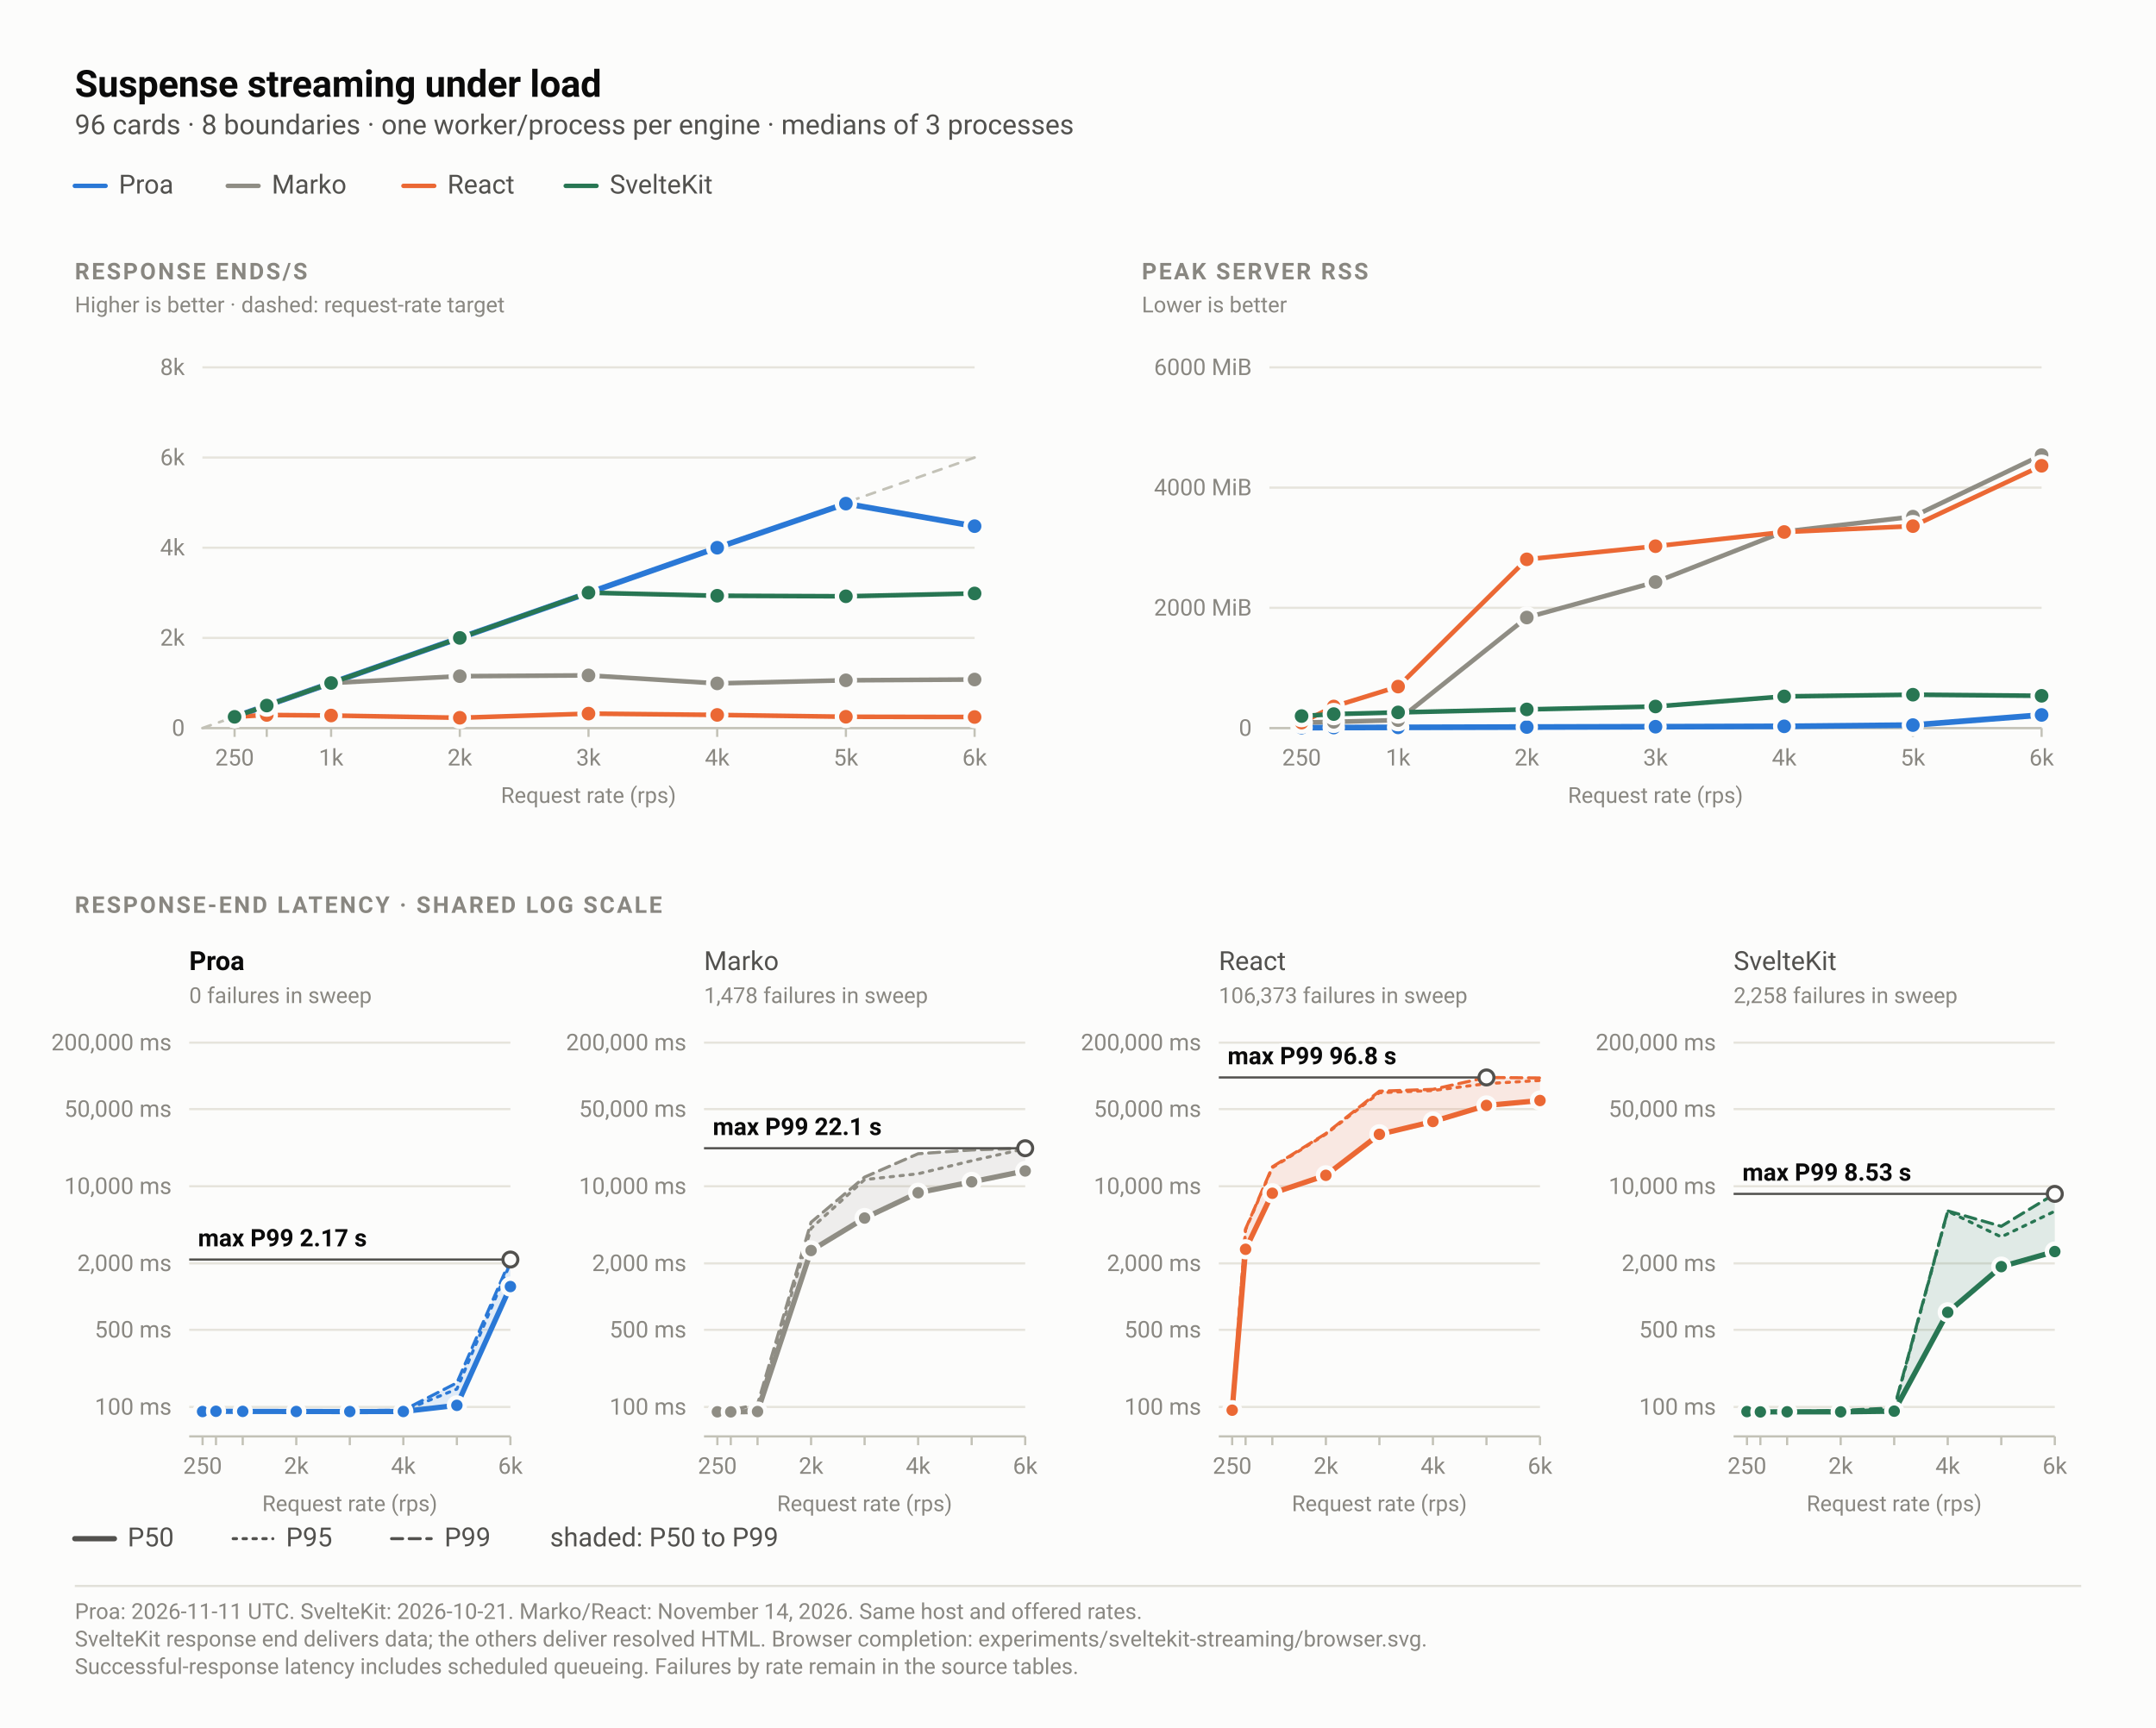
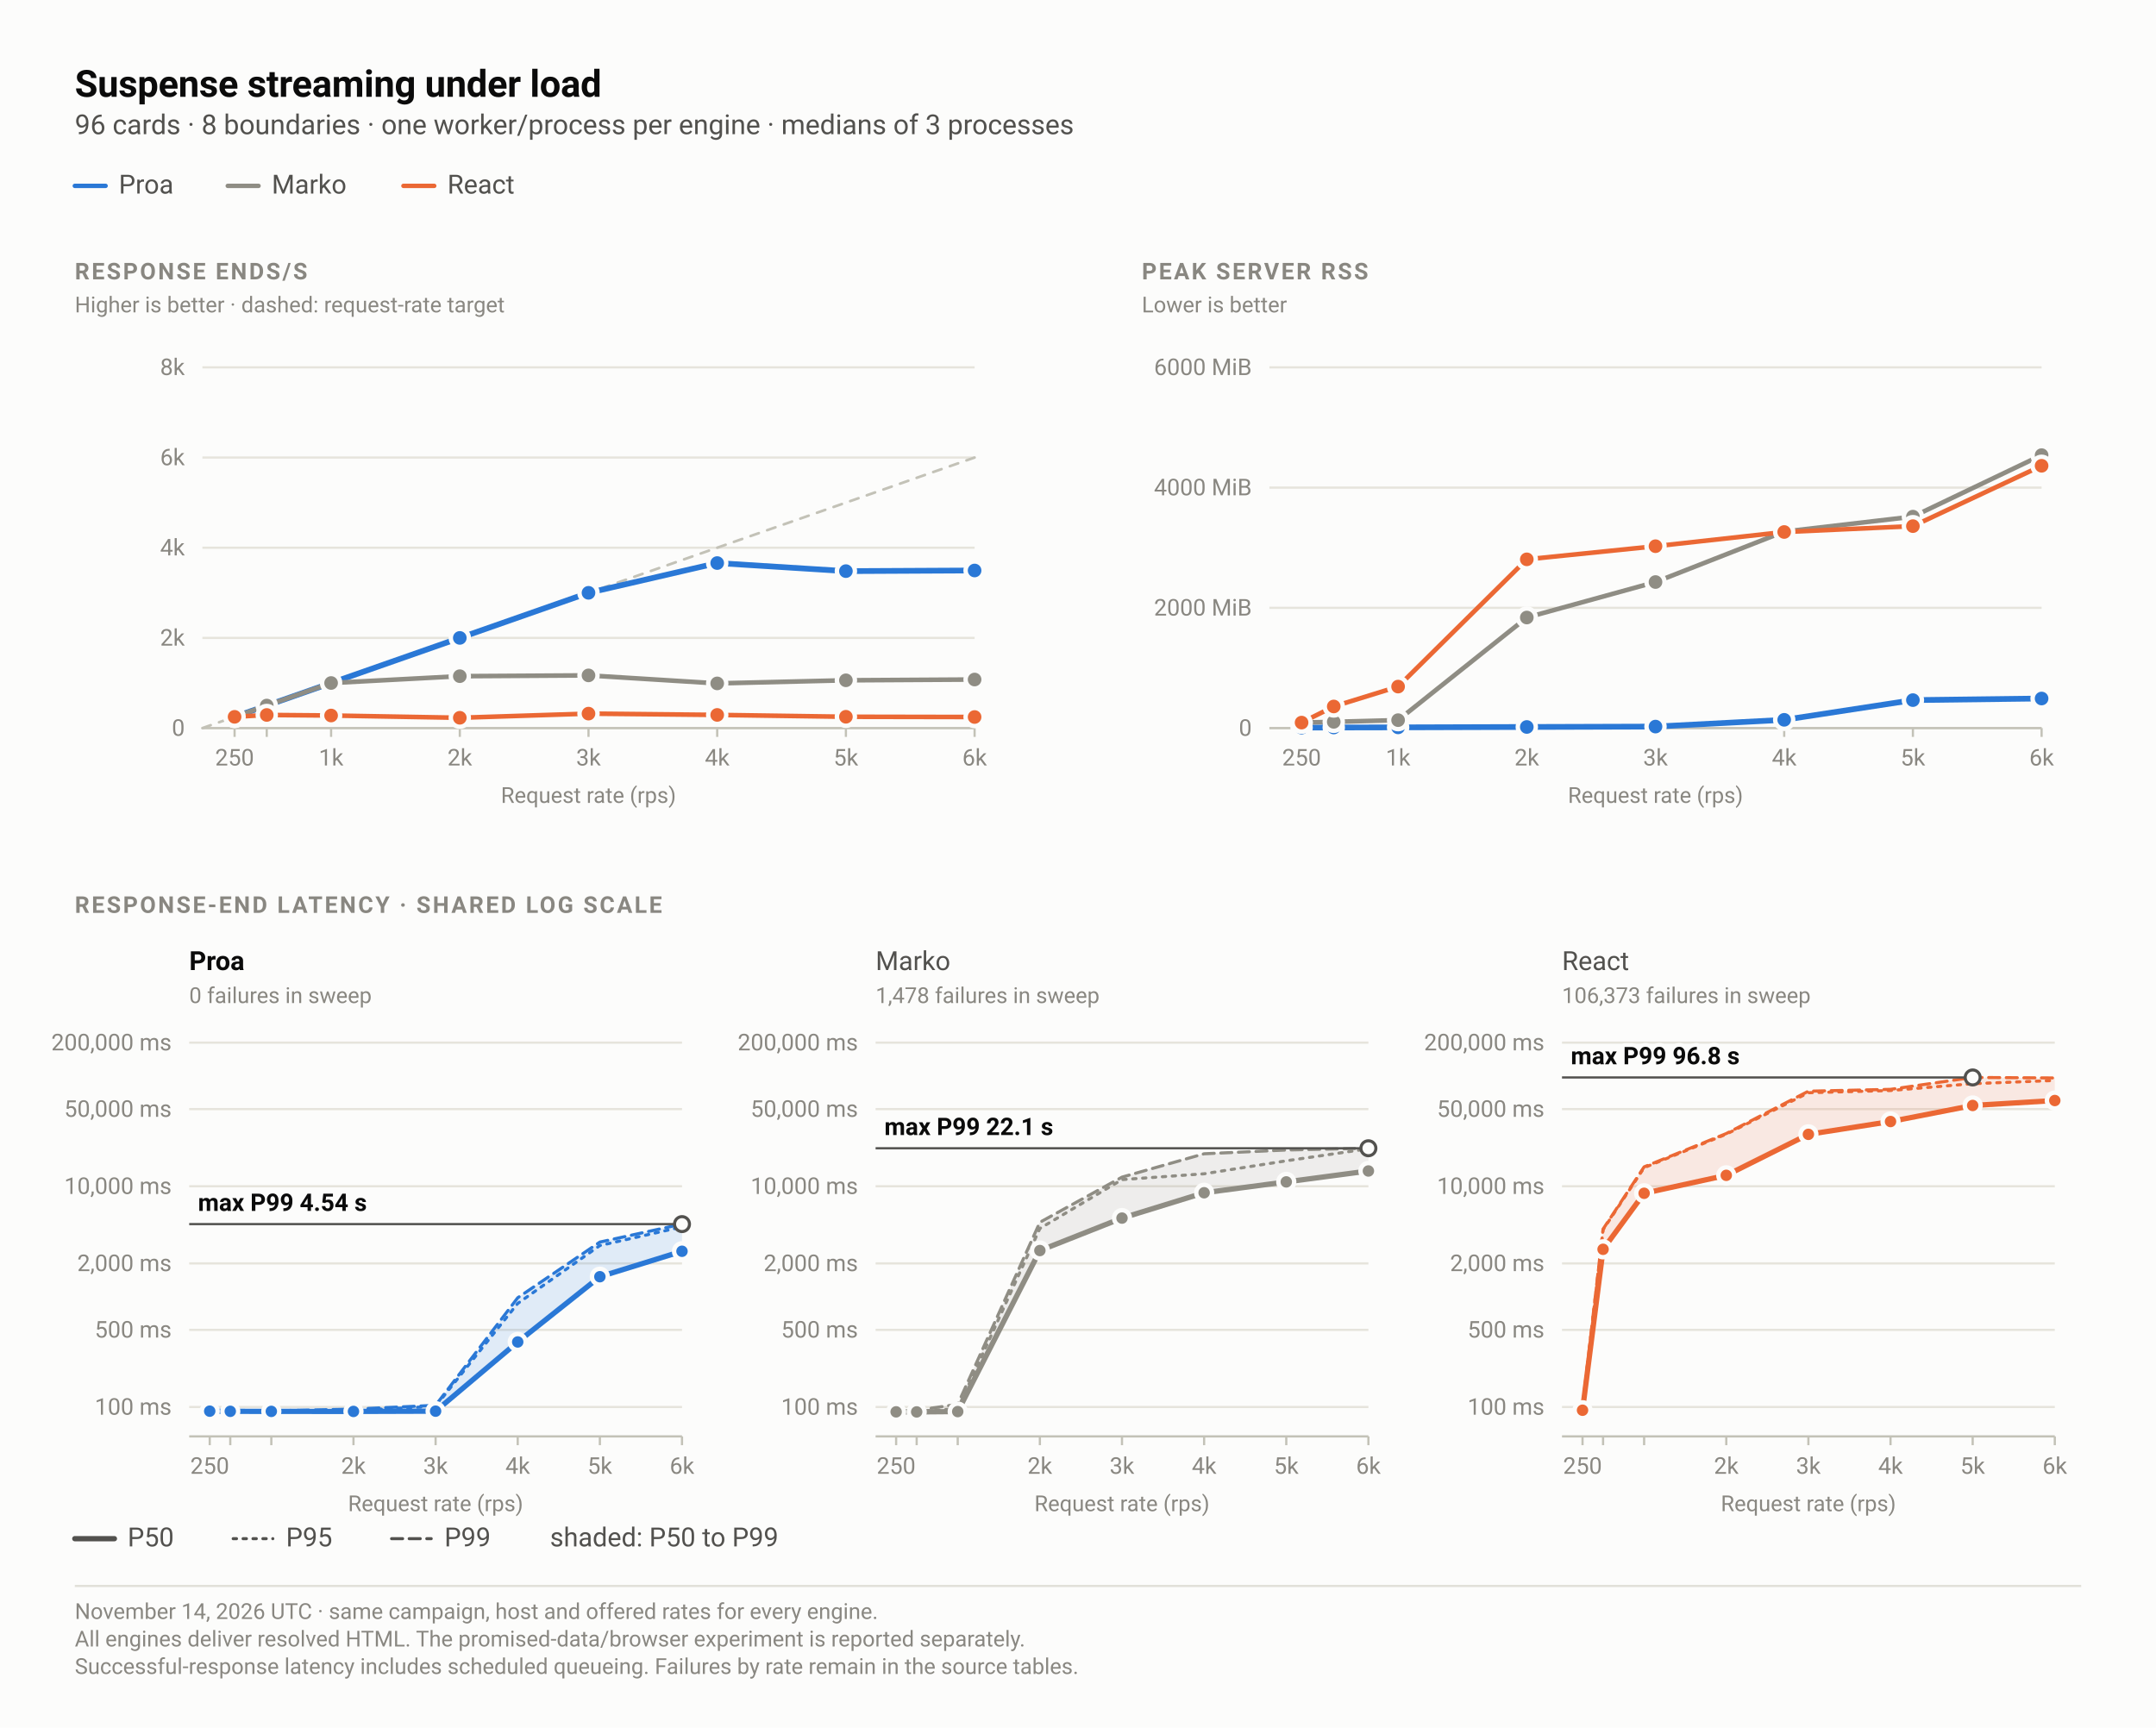
<svg xmlns="http://www.w3.org/2000/svg" width="980" height="785.5" viewBox="0 0 980 785.5" role="img" aria-labelledby="ttl dsc">
  <style>
  text { font-family: system-ui, -apple-system, "Segoe UI", Roboto, "Helvetica Neue", Arial, sans-serif; }
  .t   { font-size: 17px; font-weight: 600; fill: #0b0b0b; letter-spacing: -.005em; }
  .d   { font-size: 12.5px; font-weight: 400; fill: #52514e; }
  .eb  { font-size: 10.5px; font-weight: 600; fill: #898781; letter-spacing: .09em; }
  .cat { font-size: 12px; font-weight: 400; fill: #52514e; }
  .catb{ font-size: 12px; font-weight: 600; fill: #0b0b0b; }
  .lg  { font-size: 12px; font-weight: 400; fill: #52514e; }
  .tick{ font-size: 10.5px; font-weight: 400; fill: #898781; font-variant-numeric: tabular-nums; }
  .val { font-size: 11px; font-weight: 500; fill: #52514e; font-variant-numeric: tabular-nums;
         paint-order: stroke; stroke: #fcfcfb; stroke-width: 3.5px; stroke-linejoin: round; }
  .valb{ font-size: 11px; font-weight: 600; fill: #0b0b0b; font-variant-numeric: tabular-nums;
         paint-order: stroke; stroke: #fcfcfb; stroke-width: 3.5px; stroke-linejoin: round; }
  .valw{ font-size: 11px; font-weight: 600; fill: #fcfcfb; font-variant-numeric: tabular-nums; }
  .note{ font-size: 10px; font-weight: 400; fill: #898781; }
  .mono{ font-family: ui-monospace, SFMono-Regular, "SF Mono", Menlo, Consolas, monospace; }
  .end { text-anchor: end; }
  .mid { text-anchor: middle; }
</style>
  <rect width="980" height="785.5" fill="#fcfcfb" />
  <text x="34" y="44" class="t">Suspense streaming under load</text>
  <text x="34" y="61" class="d">96 cards · 8 boundaries · one worker/process per engine · medians of 3 processes</text>
  <path d="M34 84.5h14" stroke="#2a78d6" stroke-width="2" stroke-linecap="round" />
  <text x="54" y="88" class="lg">Proa</text>
  <path d="M103.52 84.5h14" stroke="#8f8d84" stroke-width="2" stroke-linecap="round" />
  <text x="123.52" y="88" class="lg">Marko</text>
  <path d="M183.38 84.5h14" stroke="#eb6834" stroke-width="2" stroke-linecap="round" />
  <text x="203.38" y="88" class="lg">React</text>
-   <path d="M257.14 84.5h14" stroke="#287653" stroke-width="2" stroke-linecap="round" />
-   <text x="277.14" y="88" class="lg">SvelteKit</text>
  <text x="34" y="127" class="eb">RESPONSE ENDS/S</text>
  <text x="34" y="142" class="note">Higher is better · dashed: request-rate target</text>
  <path d="M92 331L443 331" stroke="#e6e4dc" stroke-width="1" />
  <text x="84" y="334.5" class="tick end">0</text>
  <path d="M92 290L443 290" stroke="#e6e4dc" stroke-width="1" />
  <text x="84" y="293.5" class="tick end">2k</text>
  <path d="M92 249L443 249" stroke="#e6e4dc" stroke-width="1" />
  <text x="84" y="252.5" class="tick end">4k</text>
  <path d="M92 208L443 208" stroke="#e6e4dc" stroke-width="1" />
  <text x="84" y="211.5" class="tick end">6k</text>
  <path d="M92 167L443 167" stroke="#e6e4dc" stroke-width="1" />
  <text x="84" y="170.5" class="tick end">8k</text>
  <path d="M106.63 331L106.63 335" stroke="#c3c2b7" stroke-width="1" />
  <text x="106.63" y="348" class="tick mid">250</text>
  <path d="M121.25 331L121.25 335" stroke="#c3c2b7" stroke-width="1" />
  <path d="M150.5 331L150.5 335" stroke="#c3c2b7" stroke-width="1" />
  <text x="150.5" y="348" class="tick mid">1k</text>
  <path d="M209 331L209 335" stroke="#c3c2b7" stroke-width="1" />
  <text x="209" y="348" class="tick mid">2k</text>
  <path d="M267.5 331L267.5 335" stroke="#c3c2b7" stroke-width="1" />
  <text x="267.5" y="348" class="tick mid">3k</text>
  <path d="M326 331L326 335" stroke="#c3c2b7" stroke-width="1" />
  <text x="326" y="348" class="tick mid">4k</text>
  <path d="M384.5 331L384.5 335" stroke="#c3c2b7" stroke-width="1" />
  <text x="384.5" y="348" class="tick mid">5k</text>
  <path d="M443 331L443 335" stroke="#c3c2b7" stroke-width="1" />
  <text x="443" y="348" class="tick mid">6k</text>
  <path d="M92 331L443 331" stroke="#c3c2b7" stroke-width="1" />
  <text x="267.5" y="365" class="note mid">Request rate (rps)</text>
  <path d="M92 331L443 208" fill="none" stroke="#c3c2b7" stroke-width="1.2" stroke-linejoin="round" stroke-linecap="round" stroke-dasharray="4 4" />
-   <path d="M106.63 325.88L121.25 320.75L150.5 310.5L209 290L267.5 269.5L326 249L384.5 228.95L443 239.2" fill="none" stroke="#2a78d6" stroke-width="2.6" stroke-linejoin="round" stroke-linecap="round" />
+   <path d="M106.63 325.88L121.25 320.75L150.5 310.5L209 290L267.5 269.5L326 255.97L384.5 259.64L443 259.35" fill="none" stroke="#2a78d6" stroke-width="2.6" stroke-linejoin="round" stroke-linecap="round" />
  <circle cx="106.63" cy="325.88" r="4.1" fill="#2a78d6" stroke="#fcfcfb" stroke-width="2" />
  <circle cx="121.25" cy="320.75" r="4.1" fill="#2a78d6" stroke="#fcfcfb" stroke-width="2" />
  <circle cx="150.5" cy="310.5" r="4.1" fill="#2a78d6" stroke="#fcfcfb" stroke-width="2" />
  <circle cx="209" cy="290" r="4.1" fill="#2a78d6" stroke="#fcfcfb" stroke-width="2" />
  <circle cx="267.5" cy="269.5" r="4.1" fill="#2a78d6" stroke="#fcfcfb" stroke-width="2" />
-   <circle cx="326" cy="249" r="4.1" fill="#2a78d6" stroke="#fcfcfb" stroke-width="2" />
-   <circle cx="384.5" cy="228.95" r="4.1" fill="#2a78d6" stroke="#fcfcfb" stroke-width="2" />
-   <circle cx="443" cy="239.2" r="4.1" fill="#2a78d6" stroke="#fcfcfb" stroke-width="2" />
+   <circle cx="326" cy="255.97" r="4.1" fill="#2a78d6" stroke="#fcfcfb" stroke-width="2" />
+   <circle cx="384.5" cy="259.64" r="4.1" fill="#2a78d6" stroke="#fcfcfb" stroke-width="2" />
+   <circle cx="443" cy="259.35" r="4.1" fill="#2a78d6" stroke="#fcfcfb" stroke-width="2" />
  <path d="M106.63 325.88L121.25 320.75L150.5 310.5L209 307.4L267.5 307.04L326 310.68L384.5 309.27L443 308.92" fill="none" stroke="#8f8d84" stroke-width="2.1" stroke-linejoin="round" stroke-linecap="round" />
  <circle cx="106.63" cy="325.88" r="4.1" fill="#8f8d84" stroke="#fcfcfb" stroke-width="2" />
  <circle cx="121.25" cy="320.75" r="4.1" fill="#8f8d84" stroke="#fcfcfb" stroke-width="2" />
  <circle cx="150.5" cy="310.5" r="4.1" fill="#8f8d84" stroke="#fcfcfb" stroke-width="2" />
  <circle cx="209" cy="307.4" r="4.1" fill="#8f8d84" stroke="#fcfcfb" stroke-width="2" />
  <circle cx="267.5" cy="307.04" r="4.1" fill="#8f8d84" stroke="#fcfcfb" stroke-width="2" />
  <circle cx="326" cy="310.68" r="4.1" fill="#8f8d84" stroke="#fcfcfb" stroke-width="2" />
  <circle cx="384.5" cy="309.27" r="4.1" fill="#8f8d84" stroke="#fcfcfb" stroke-width="2" />
  <circle cx="443" cy="308.92" r="4.1" fill="#8f8d84" stroke="#fcfcfb" stroke-width="2" />
  <path d="M106.63 325.88L121.25 325.03L150.5 325.28L209 326.31L267.5 324.42L326 325.01L384.5 325.85L443 325.96" fill="none" stroke="#eb6834" stroke-width="2.1" stroke-linejoin="round" stroke-linecap="round" />
  <circle cx="106.63" cy="325.88" r="4.1" fill="#eb6834" stroke="#fcfcfb" stroke-width="2" />
  <circle cx="121.25" cy="325.03" r="4.1" fill="#eb6834" stroke="#fcfcfb" stroke-width="2" />
  <circle cx="150.5" cy="325.28" r="4.1" fill="#eb6834" stroke="#fcfcfb" stroke-width="2" />
  <circle cx="209" cy="326.31" r="4.1" fill="#eb6834" stroke="#fcfcfb" stroke-width="2" />
  <circle cx="267.5" cy="324.42" r="4.1" fill="#eb6834" stroke="#fcfcfb" stroke-width="2" />
  <circle cx="326" cy="325.01" r="4.1" fill="#eb6834" stroke="#fcfcfb" stroke-width="2" />
  <circle cx="384.5" cy="325.85" r="4.1" fill="#eb6834" stroke="#fcfcfb" stroke-width="2" />
  <circle cx="443" cy="325.96" r="4.1" fill="#eb6834" stroke="#fcfcfb" stroke-width="2" />
-   <path d="M106.63 325.88L121.25 320.75L150.5 310.5L209 290L267.5 269.44L326 270.83L384.5 271.08L443 269.79" fill="none" stroke="#287653" stroke-width="2.1" stroke-linejoin="round" stroke-linecap="round" />
-   <circle cx="106.63" cy="325.88" r="4.1" fill="#287653" stroke="#fcfcfb" stroke-width="2" />
-   <circle cx="121.25" cy="320.75" r="4.1" fill="#287653" stroke="#fcfcfb" stroke-width="2" />
-   <circle cx="150.5" cy="310.5" r="4.1" fill="#287653" stroke="#fcfcfb" stroke-width="2" />
-   <circle cx="209" cy="290" r="4.1" fill="#287653" stroke="#fcfcfb" stroke-width="2" />
-   <circle cx="267.5" cy="269.44" r="4.1" fill="#287653" stroke="#fcfcfb" stroke-width="2" />
-   <circle cx="326" cy="270.83" r="4.1" fill="#287653" stroke="#fcfcfb" stroke-width="2" />
-   <circle cx="384.5" cy="271.08" r="4.1" fill="#287653" stroke="#fcfcfb" stroke-width="2" />
-   <circle cx="443" cy="269.79" r="4.1" fill="#287653" stroke="#fcfcfb" stroke-width="2" />
  <text x="519" y="127" class="eb">PEAK SERVER RSS</text>
  <text x="519" y="142" class="note">Lower is better</text>
  <path d="M577 331L928 331" stroke="#e6e4dc" stroke-width="1" />
  <text x="569" y="334.5" class="tick end">0</text>
  <path d="M577 276.33L928 276.33" stroke="#e6e4dc" stroke-width="1" />
  <text x="569" y="279.83" class="tick end">2000 MiB</text>
  <path d="M577 221.67L928 221.67" stroke="#e6e4dc" stroke-width="1" />
  <text x="569" y="225.17" class="tick end">4000 MiB</text>
  <path d="M577 167L928 167" stroke="#e6e4dc" stroke-width="1" />
  <text x="569" y="170.5" class="tick end">6000 MiB</text>
  <path d="M591.63 331L591.63 335" stroke="#c3c2b7" stroke-width="1" />
  <text x="591.63" y="348" class="tick mid">250</text>
  <path d="M606.25 331L606.25 335" stroke="#c3c2b7" stroke-width="1" />
  <path d="M635.5 331L635.5 335" stroke="#c3c2b7" stroke-width="1" />
  <text x="635.5" y="348" class="tick mid">1k</text>
  <path d="M694 331L694 335" stroke="#c3c2b7" stroke-width="1" />
  <text x="694" y="348" class="tick mid">2k</text>
  <path d="M752.5 331L752.5 335" stroke="#c3c2b7" stroke-width="1" />
  <text x="752.5" y="348" class="tick mid">3k</text>
  <path d="M811 331L811 335" stroke="#c3c2b7" stroke-width="1" />
  <text x="811" y="348" class="tick mid">4k</text>
  <path d="M869.5 331L869.5 335" stroke="#c3c2b7" stroke-width="1" />
  <text x="869.5" y="348" class="tick mid">5k</text>
  <path d="M928 331L928 335" stroke="#c3c2b7" stroke-width="1" />
  <text x="928" y="348" class="tick mid">6k</text>
  <path d="M577 331L928 331" stroke="#c3c2b7" stroke-width="1" />
  <text x="752.5" y="365" class="note mid">Request rate (rps)</text>
-   <path d="M591.63 330.78L606.25 330.75L635.5 330.67L694 330.52L752.5 330.37L811 330.2L869.5 329.63L928 325.02" fill="none" stroke="#2a78d6" stroke-width="2.6" stroke-linejoin="round" stroke-linecap="round" />
+   <path d="M591.63 330.78L606.25 330.73L635.5 330.67L694 330.49L752.5 330.31L811 327.24L869.5 318.28L928 317.55" fill="none" stroke="#2a78d6" stroke-width="2.6" stroke-linejoin="round" stroke-linecap="round" />
  <circle cx="591.63" cy="330.78" r="4.1" fill="#2a78d6" stroke="#fcfcfb" stroke-width="2" />
-   <circle cx="606.25" cy="330.75" r="4.1" fill="#2a78d6" stroke="#fcfcfb" stroke-width="2" />
+   <circle cx="606.25" cy="330.73" r="4.1" fill="#2a78d6" stroke="#fcfcfb" stroke-width="2" />
  <circle cx="635.5" cy="330.67" r="4.1" fill="#2a78d6" stroke="#fcfcfb" stroke-width="2" />
-   <circle cx="694" cy="330.52" r="4.1" fill="#2a78d6" stroke="#fcfcfb" stroke-width="2" />
-   <circle cx="752.5" cy="330.37" r="4.1" fill="#2a78d6" stroke="#fcfcfb" stroke-width="2" />
-   <circle cx="811" cy="330.2" r="4.1" fill="#2a78d6" stroke="#fcfcfb" stroke-width="2" />
-   <circle cx="869.5" cy="329.63" r="4.1" fill="#2a78d6" stroke="#fcfcfb" stroke-width="2" />
-   <circle cx="928" cy="325.02" r="4.1" fill="#2a78d6" stroke="#fcfcfb" stroke-width="2" />
+   <circle cx="694" cy="330.49" r="4.1" fill="#2a78d6" stroke="#fcfcfb" stroke-width="2" />
+   <circle cx="752.5" cy="330.31" r="4.1" fill="#2a78d6" stroke="#fcfcfb" stroke-width="2" />
+   <circle cx="811" cy="327.24" r="4.1" fill="#2a78d6" stroke="#fcfcfb" stroke-width="2" />
+   <circle cx="869.5" cy="318.28" r="4.1" fill="#2a78d6" stroke="#fcfcfb" stroke-width="2" />
+   <circle cx="928" cy="317.55" r="4.1" fill="#2a78d6" stroke="#fcfcfb" stroke-width="2" />
  <path d="M591.63 328.5L606.25 328.16L635.5 327.39L694 280.73L752.5 264.6L811 241.67L869.5 234.87L928 206.91" fill="none" stroke="#8f8d84" stroke-width="2.1" stroke-linejoin="round" stroke-linecap="round" />
  <circle cx="591.63" cy="328.5" r="4.1" fill="#8f8d84" stroke="#fcfcfb" stroke-width="2" />
  <circle cx="606.25" cy="328.16" r="4.1" fill="#8f8d84" stroke="#fcfcfb" stroke-width="2" />
  <circle cx="635.5" cy="327.39" r="4.1" fill="#8f8d84" stroke="#fcfcfb" stroke-width="2" />
  <circle cx="694" cy="280.73" r="4.1" fill="#8f8d84" stroke="#fcfcfb" stroke-width="2" />
  <circle cx="752.5" cy="264.6" r="4.1" fill="#8f8d84" stroke="#fcfcfb" stroke-width="2" />
  <circle cx="811" cy="241.67" r="4.1" fill="#8f8d84" stroke="#fcfcfb" stroke-width="2" />
  <circle cx="869.5" cy="234.87" r="4.1" fill="#8f8d84" stroke="#fcfcfb" stroke-width="2" />
  <circle cx="928" cy="206.91" r="4.1" fill="#8f8d84" stroke="#fcfcfb" stroke-width="2" />
  <path d="M591.63 328.5L606.25 321.17L635.5 312.13L694 254.28L752.5 248.31L811 241.85L869.5 239.19L928 211.75" fill="none" stroke="#eb6834" stroke-width="2.1" stroke-linejoin="round" stroke-linecap="round" />
  <circle cx="591.63" cy="328.5" r="4.1" fill="#eb6834" stroke="#fcfcfb" stroke-width="2" />
  <circle cx="606.25" cy="321.17" r="4.1" fill="#eb6834" stroke="#fcfcfb" stroke-width="2" />
  <circle cx="635.5" cy="312.13" r="4.1" fill="#eb6834" stroke="#fcfcfb" stroke-width="2" />
  <circle cx="694" cy="254.28" r="4.1" fill="#eb6834" stroke="#fcfcfb" stroke-width="2" />
  <circle cx="752.5" cy="248.31" r="4.1" fill="#eb6834" stroke="#fcfcfb" stroke-width="2" />
  <circle cx="811" cy="241.85" r="4.1" fill="#eb6834" stroke="#fcfcfb" stroke-width="2" />
  <circle cx="869.5" cy="239.19" r="4.1" fill="#eb6834" stroke="#fcfcfb" stroke-width="2" />
  <circle cx="928" cy="211.75" r="4.1" fill="#eb6834" stroke="#fcfcfb" stroke-width="2" />
-   <path d="M591.63 325.53L606.25 324.63L635.5 323.87L694 322.51L752.5 321.18L811 316.59L869.5 315.82L928 316.32" fill="none" stroke="#287653" stroke-width="2.1" stroke-linejoin="round" stroke-linecap="round" />
-   <circle cx="591.63" cy="325.53" r="4.1" fill="#287653" stroke="#fcfcfb" stroke-width="2" />
-   <circle cx="606.25" cy="324.63" r="4.1" fill="#287653" stroke="#fcfcfb" stroke-width="2" />
-   <circle cx="635.5" cy="323.87" r="4.1" fill="#287653" stroke="#fcfcfb" stroke-width="2" />
-   <circle cx="694" cy="322.51" r="4.1" fill="#287653" stroke="#fcfcfb" stroke-width="2" />
-   <circle cx="752.5" cy="321.18" r="4.1" fill="#287653" stroke="#fcfcfb" stroke-width="2" />
-   <circle cx="811" cy="316.59" r="4.1" fill="#287653" stroke="#fcfcfb" stroke-width="2" />
-   <circle cx="869.5" cy="315.82" r="4.1" fill="#287653" stroke="#fcfcfb" stroke-width="2" />
-   <circle cx="928" cy="316.32" r="4.1" fill="#287653" stroke="#fcfcfb" stroke-width="2" />
  <text x="34" y="415" class="eb">RESPONSE-END LATENCY · SHARED LOG SCALE</text>
  <text x="86" y="441" class="catb">Proa</text>
  <text x="86" y="456" class="note">0 failures in sweep</text>
-   <path d="M86 639.62L232 639.62" stroke="#e6e4dc" stroke-width="1" />
-   <text x="78" y="643.12" class="tick end">100 ms</text>
-   <path d="M86 604.55L232 604.55" stroke="#e6e4dc" stroke-width="1" />
-   <text x="78" y="608.05" class="tick end">500 ms</text>
-   <path d="M86 574.34L232 574.34" stroke="#e6e4dc" stroke-width="1" />
-   <text x="78" y="577.84" class="tick end">2,000 ms</text>
-   <path d="M86 539.28L232 539.28" stroke="#e6e4dc" stroke-width="1" />
+   <path d="M86 639.64L310 639.64" stroke="#e6e4dc" stroke-width="1" />
+   <text x="78" y="643.14" class="tick end">100 ms</text>
+   <path d="M86 604.57L310 604.57" stroke="#e6e4dc" stroke-width="1" />
+   <text x="78" y="608.07" class="tick end">500 ms</text>
+   <path d="M86 574.36L310 574.36" stroke="#e6e4dc" stroke-width="1" />
+   <text x="78" y="577.86" class="tick end">2,000 ms</text>
+   <path d="M86 539.28L310 539.28" stroke="#e6e4dc" stroke-width="1" />
  <text x="78" y="542.78" class="tick end">10,000 ms</text>
-   <path d="M86 504.21L232 504.21" stroke="#e6e4dc" stroke-width="1" />
+   <path d="M86 504.21L310 504.21" stroke="#e6e4dc" stroke-width="1" />
  <text x="78" y="507.71" class="tick end">50,000 ms</text>
-   <path d="M86 474L232 474" stroke="#e6e4dc" stroke-width="1" />
+   <path d="M86 474L310 474" stroke="#e6e4dc" stroke-width="1" />
  <text x="78" y="477.5" class="tick end">200,000 ms</text>
-   <path d="M92.08 653L92.08 657" stroke="#c3c2b7" stroke-width="1" />
-   <text x="92.08" y="670" class="tick mid">250</text>
-   <path d="M98.17 653L98.17 657" stroke="#c3c2b7" stroke-width="1" />
-   <path d="M110.33 653L110.33 657" stroke="#c3c2b7" stroke-width="1" />
-   <path d="M134.67 653L134.67 657" stroke="#c3c2b7" stroke-width="1" />
-   <text x="134.67" y="670" class="tick mid">2k</text>
-   <path d="M159 653L159 657" stroke="#c3c2b7" stroke-width="1" />
-   <path d="M183.33 653L183.33 657" stroke="#c3c2b7" stroke-width="1" />
-   <text x="183.33" y="670" class="tick mid">4k</text>
-   <path d="M207.67 653L207.67 657" stroke="#c3c2b7" stroke-width="1" />
-   <path d="M232 653L232 657" stroke="#c3c2b7" stroke-width="1" />
-   <text x="232" y="670" class="tick mid">6k</text>
-   <path d="M86 653L232 653" stroke="#c3c2b7" stroke-width="1" />
-   <text x="159" y="687" class="note mid">Request rate (rps)</text>
-   <path d="M92.08 641.44L98.17 641.46L110.33 641.39L134.67 641.53L159 641.3L183.33 641.09L207.67 628.66L232 572.6L232 584.88L207.67 638.89L183.33 641.68L159 641.7L134.67 641.68L110.33 641.63L98.17 641.58L92.08 641.7Z" fill="#2a78d6" opacity=".13" />
-   <path d="M92.08 641.44L98.17 641.46L110.33 641.39L134.67 641.53L159 641.3L183.33 641.09L207.67 628.66L232 572.6" fill="none" stroke="#2a78d6" stroke-width="1.4" stroke-linejoin="round" stroke-linecap="round" stroke-dasharray="5 3" />
-   <path d="M92.08 641.46L98.17 641.51L110.33 641.61L134.67 641.61L159 641.61L183.33 641.39L207.67 631.47L232 574.18" fill="none" stroke="#2a78d6" stroke-width="1.4" stroke-linejoin="round" stroke-linecap="round" stroke-dasharray="1.5 3" />
-   <path d="M92.08 641.7L98.17 641.58L110.33 641.63L134.67 641.68L159 641.7L183.33 641.68L207.67 638.89L232 584.88" fill="none" stroke="#2a78d6" stroke-width="2.4" stroke-linejoin="round" stroke-linecap="round" />
-   <circle cx="92.08" cy="641.7" r="3.6" fill="#2a78d6" stroke="#fcfcfb" stroke-width="2" />
-   <circle cx="98.17" cy="641.58" r="3.6" fill="#2a78d6" stroke="#fcfcfb" stroke-width="2" />
-   <circle cx="110.33" cy="641.63" r="3.6" fill="#2a78d6" stroke="#fcfcfb" stroke-width="2" />
-   <circle cx="134.67" cy="641.68" r="3.6" fill="#2a78d6" stroke="#fcfcfb" stroke-width="2" />
-   <circle cx="159" cy="641.7" r="3.6" fill="#2a78d6" stroke="#fcfcfb" stroke-width="2" />
-   <circle cx="183.33" cy="641.68" r="3.6" fill="#2a78d6" stroke="#fcfcfb" stroke-width="2" />
-   <circle cx="207.67" cy="638.89" r="3.6" fill="#2a78d6" stroke="#fcfcfb" stroke-width="2" />
-   <circle cx="232" cy="584.88" r="3.6" fill="#2a78d6" stroke="#fcfcfb" stroke-width="2" />
-   <path d="M86 572.6L232 572.6" stroke="#52514e" stroke-width="1" />
-   <circle cx="232" cy="572.6" r="3.4" fill="#fcfcfb" stroke="#52514e" stroke-width="1.4" />
-   <text x="90" y="566.6" class="valb">max P99 2.17 s</text>
-   <text x="320" y="441" class="cat">Marko</text>
-   <text x="320" y="456" class="note">1,478 failures in sweep</text>
-   <path d="M320 639.62L466 639.62" stroke="#e6e4dc" stroke-width="1" />
-   <text x="312" y="643.12" class="tick end">100 ms</text>
-   <path d="M320 604.55L466 604.55" stroke="#e6e4dc" stroke-width="1" />
-   <text x="312" y="608.05" class="tick end">500 ms</text>
-   <path d="M320 574.34L466 574.34" stroke="#e6e4dc" stroke-width="1" />
-   <text x="312" y="577.84" class="tick end">2,000 ms</text>
-   <path d="M320 539.28L466 539.28" stroke="#e6e4dc" stroke-width="1" />
-   <text x="312" y="542.78" class="tick end">10,000 ms</text>
-   <path d="M320 504.21L466 504.21" stroke="#e6e4dc" stroke-width="1" />
-   <text x="312" y="507.71" class="tick end">50,000 ms</text>
-   <path d="M320 474L466 474" stroke="#e6e4dc" stroke-width="1" />
-   <text x="312" y="477.5" class="tick end">200,000 ms</text>
-   <path d="M326.08 653L326.08 657" stroke="#c3c2b7" stroke-width="1" />
-   <text x="326.08" y="670" class="tick mid">250</text>
-   <path d="M332.17 653L332.17 657" stroke="#c3c2b7" stroke-width="1" />
-   <path d="M344.33 653L344.33 657" stroke="#c3c2b7" stroke-width="1" />
-   <path d="M368.67 653L368.67 657" stroke="#c3c2b7" stroke-width="1" />
-   <text x="368.67" y="670" class="tick mid">2k</text>
-   <path d="M393 653L393 657" stroke="#c3c2b7" stroke-width="1" />
-   <path d="M417.33 653L417.33 657" stroke="#c3c2b7" stroke-width="1" />
-   <text x="417.33" y="670" class="tick mid">4k</text>
-   <path d="M441.67 653L441.67 657" stroke="#c3c2b7" stroke-width="1" />
-   <path d="M466 653L466 657" stroke="#c3c2b7" stroke-width="1" />
-   <text x="466" y="670" class="tick mid">6k</text>
-   <path d="M320 653L466 653" stroke="#c3c2b7" stroke-width="1" />
-   <text x="393" y="687" class="note mid">Request rate (rps)</text>
-   <path d="M326.08 641.34L332.17 641.11L344.33 638.41L368.67 555.66L393 535.13L417.33 524.51L441.67 522.8L466 522L466 532.33L441.67 537.29L417.33 542.23L393 553.74L368.67 568.5L344.33 641.7L332.17 641.85L326.08 641.82Z" fill="#8f8d84" opacity=".13" />
-   <path d="M326.08 641.34L332.17 641.11L344.33 638.41L368.67 555.66L393 535.13L417.33 524.51L441.67 522.8L466 522" fill="none" stroke="#8f8d84" stroke-width="1.4" stroke-linejoin="round" stroke-linecap="round" stroke-dasharray="5 3" />
-   <path d="M326.08 641.63L332.17 641.56L344.33 640.49L368.67 558.46L393 536.26L417.33 533.61L441.67 527.71L466 522.23" fill="none" stroke="#8f8d84" stroke-width="1.4" stroke-linejoin="round" stroke-linecap="round" stroke-dasharray="1.5 3" />
-   <path d="M326.08 641.82L332.17 641.85L344.33 641.7L368.67 568.5L393 553.74L417.33 542.23L441.67 537.29L466 532.33" fill="none" stroke="#8f8d84" stroke-width="2.4" stroke-linejoin="round" stroke-linecap="round" />
-   <circle cx="326.08" cy="641.82" r="3.6" fill="#8f8d84" stroke="#fcfcfb" stroke-width="2" />
-   <circle cx="332.17" cy="641.85" r="3.6" fill="#8f8d84" stroke="#fcfcfb" stroke-width="2" />
-   <circle cx="344.33" cy="641.7" r="3.6" fill="#8f8d84" stroke="#fcfcfb" stroke-width="2" />
-   <circle cx="368.67" cy="568.5" r="3.6" fill="#8f8d84" stroke="#fcfcfb" stroke-width="2" />
-   <circle cx="393" cy="553.74" r="3.6" fill="#8f8d84" stroke="#fcfcfb" stroke-width="2" />
-   <circle cx="417.33" cy="542.23" r="3.6" fill="#8f8d84" stroke="#fcfcfb" stroke-width="2" />
-   <circle cx="441.67" cy="537.29" r="3.6" fill="#8f8d84" stroke="#fcfcfb" stroke-width="2" />
-   <circle cx="466" cy="532.33" r="3.6" fill="#8f8d84" stroke="#fcfcfb" stroke-width="2" />
-   <path d="M320 522L466 522" stroke="#52514e" stroke-width="1" />
-   <circle cx="466" cy="522" r="3.4" fill="#fcfcfb" stroke="#52514e" stroke-width="1.4" />
-   <text x="324" y="516" class="valb">max P99 22.1 s</text>
-   <text x="554" y="441" class="cat">React</text>
-   <text x="554" y="456" class="note">106,373 failures in sweep</text>
-   <path d="M554 639.62L700 639.62" stroke="#e6e4dc" stroke-width="1" />
-   <text x="546" y="643.12" class="tick end">100 ms</text>
-   <path d="M554 604.55L700 604.55" stroke="#e6e4dc" stroke-width="1" />
-   <text x="546" y="608.05" class="tick end">500 ms</text>
-   <path d="M554 574.34L700 574.34" stroke="#e6e4dc" stroke-width="1" />
-   <text x="546" y="577.84" class="tick end">2,000 ms</text>
-   <path d="M554 539.28L700 539.28" stroke="#e6e4dc" stroke-width="1" />
-   <text x="546" y="542.78" class="tick end">10,000 ms</text>
-   <path d="M554 504.21L700 504.21" stroke="#e6e4dc" stroke-width="1" />
-   <text x="546" y="507.71" class="tick end">50,000 ms</text>
-   <path d="M554 474L700 474" stroke="#e6e4dc" stroke-width="1" />
-   <text x="546" y="477.5" class="tick end">200,000 ms</text>
-   <path d="M560.08 653L560.08 657" stroke="#c3c2b7" stroke-width="1" />
-   <text x="560.08" y="670" class="tick mid">250</text>
-   <path d="M566.17 653L566.17 657" stroke="#c3c2b7" stroke-width="1" />
-   <path d="M578.33 653L578.33 657" stroke="#c3c2b7" stroke-width="1" />
-   <path d="M602.67 653L602.67 657" stroke="#c3c2b7" stroke-width="1" />
-   <text x="602.67" y="670" class="tick mid">2k</text>
-   <path d="M627 653L627 657" stroke="#c3c2b7" stroke-width="1" />
-   <path d="M651.33 653L651.33 657" stroke="#c3c2b7" stroke-width="1" />
-   <text x="651.33" y="670" class="tick mid">4k</text>
-   <path d="M675.67 653L675.67 657" stroke="#c3c2b7" stroke-width="1" />
-   <path d="M700 653L700 657" stroke="#c3c2b7" stroke-width="1" />
-   <text x="700" y="670" class="tick mid">6k</text>
-   <path d="M554 653L700 653" stroke="#c3c2b7" stroke-width="1" />
-   <text x="627" y="687" class="note mid">Request rate (rps)</text>
-   <path d="M560.08 639.67L566.17 558.74L578.33 530.46L602.67 515.32L627 496.06L651.33 495.23L675.67 489.82L700 490.05L700 500.31L675.67 502.55L651.33 509.85L627 515.68L602.67 534.31L578.33 542.47L566.17 567.94L560.08 641.09Z" fill="#eb6834" opacity=".13" />
-   <path d="M560.08 639.67L566.17 558.74L578.33 530.46L602.67 515.32L627 496.06L651.33 495.23L675.67 489.82L700 490.05" fill="none" stroke="#eb6834" stroke-width="1.4" stroke-linejoin="round" stroke-linecap="round" stroke-dasharray="5 3" />
-   <path d="M560.08 640.24L566.17 559.04L578.33 530.83L602.67 515.6L627 496.76L651.33 495.76L675.67 492.64L700 491.19" fill="none" stroke="#eb6834" stroke-width="1.4" stroke-linejoin="round" stroke-linecap="round" stroke-dasharray="1.5 3" />
-   <path d="M560.08 641.09L566.17 567.94L578.33 542.47L602.67 534.31L627 515.68L651.33 509.85L675.67 502.55L700 500.31" fill="none" stroke="#eb6834" stroke-width="2.4" stroke-linejoin="round" stroke-linecap="round" />
-   <circle cx="560.08" cy="641.09" r="3.6" fill="#eb6834" stroke="#fcfcfb" stroke-width="2" />
-   <circle cx="566.17" cy="567.94" r="3.6" fill="#eb6834" stroke="#fcfcfb" stroke-width="2" />
-   <circle cx="578.33" cy="542.47" r="3.6" fill="#eb6834" stroke="#fcfcfb" stroke-width="2" />
-   <circle cx="602.67" cy="534.31" r="3.6" fill="#eb6834" stroke="#fcfcfb" stroke-width="2" />
-   <circle cx="627" cy="515.68" r="3.6" fill="#eb6834" stroke="#fcfcfb" stroke-width="2" />
-   <circle cx="651.33" cy="509.85" r="3.6" fill="#eb6834" stroke="#fcfcfb" stroke-width="2" />
-   <circle cx="675.67" cy="502.55" r="3.6" fill="#eb6834" stroke="#fcfcfb" stroke-width="2" />
-   <circle cx="700" cy="500.31" r="3.6" fill="#eb6834" stroke="#fcfcfb" stroke-width="2" />
-   <path d="M554 489.82L675.67 489.82" stroke="#52514e" stroke-width="1" />
-   <circle cx="675.67" cy="489.82" r="3.4" fill="#fcfcfb" stroke="#52514e" stroke-width="1.4" />
-   <text x="558" y="483.82" class="valb">max P99 96.8 s</text>
-   <text x="788" y="441" class="cat">SvelteKit</text>
-   <text x="788" y="456" class="note">2,258 failures in sweep</text>
-   <path d="M788 639.62L934 639.62" stroke="#e6e4dc" stroke-width="1" />
-   <text x="780" y="643.12" class="tick end">100 ms</text>
-   <path d="M788 604.55L934 604.55" stroke="#e6e4dc" stroke-width="1" />
-   <text x="780" y="608.05" class="tick end">500 ms</text>
-   <path d="M788 574.34L934 574.34" stroke="#e6e4dc" stroke-width="1" />
-   <text x="780" y="577.84" class="tick end">2,000 ms</text>
-   <path d="M788 539.28L934 539.28" stroke="#e6e4dc" stroke-width="1" />
-   <text x="780" y="542.78" class="tick end">10,000 ms</text>
-   <path d="M788 504.21L934 504.21" stroke="#e6e4dc" stroke-width="1" />
-   <text x="780" y="507.71" class="tick end">50,000 ms</text>
-   <path d="M788 474L934 474" stroke="#e6e4dc" stroke-width="1" />
-   <text x="780" y="477.5" class="tick end">200,000 ms</text>
-   <path d="M794.08 653L794.08 657" stroke="#c3c2b7" stroke-width="1" />
-   <text x="794.08" y="670" class="tick mid">250</text>
-   <path d="M800.17 653L800.17 657" stroke="#c3c2b7" stroke-width="1" />
-   <path d="M812.33 653L812.33 657" stroke="#c3c2b7" stroke-width="1" />
-   <path d="M836.67 653L836.67 657" stroke="#c3c2b7" stroke-width="1" />
-   <text x="836.67" y="670" class="tick mid">2k</text>
-   <path d="M861 653L861 657" stroke="#c3c2b7" stroke-width="1" />
-   <path d="M885.33 653L885.33 657" stroke="#c3c2b7" stroke-width="1" />
-   <text x="885.33" y="670" class="tick mid">4k</text>
-   <path d="M909.67 653L909.67 657" stroke="#c3c2b7" stroke-width="1" />
+   <path d="M95.33 653L95.33 657" stroke="#c3c2b7" stroke-width="1" />
+   <text x="95.33" y="670" class="tick mid">250</text>
+   <path d="M104.67 653L104.67 657" stroke="#c3c2b7" stroke-width="1" />
+   <path d="M123.33 653L123.33 657" stroke="#c3c2b7" stroke-width="1" />
+   <path d="M160.67 653L160.67 657" stroke="#c3c2b7" stroke-width="1" />
+   <text x="160.67" y="670" class="tick mid">2k</text>
+   <path d="M198 653L198 657" stroke="#c3c2b7" stroke-width="1" />
+   <text x="198" y="670" class="tick mid">3k</text>
+   <path d="M235.33 653L235.33 657" stroke="#c3c2b7" stroke-width="1" />
+   <text x="235.33" y="670" class="tick mid">4k</text>
+   <path d="M272.67 653L272.67 657" stroke="#c3c2b7" stroke-width="1" />
+   <text x="272.67" y="670" class="tick mid">5k</text>
+   <path d="M310 653L310 657" stroke="#c3c2b7" stroke-width="1" />
+   <text x="310" y="670" class="tick mid">6k</text>
+   <path d="M86 653L310 653" stroke="#c3c2b7" stroke-width="1" />
+   <text x="198" y="687" class="note mid">Request rate (rps)</text>
+   <path d="M95.33 641.39L104.67 641.41L123.33 641.39L160.67 640.6L198 638.87L235.33 589.98L272.67 564.66L310 556.49L310 568.84L272.67 580.41L235.33 610.07L198 641.53L160.67 641.65L123.33 641.63L104.67 641.6L95.33 641.53Z" fill="#2a78d6" opacity=".13" />
+   <path d="M95.33 641.39L104.67 641.41L123.33 641.39L160.67 640.6L198 638.87L235.33 589.98L272.67 564.66L310 556.49" fill="none" stroke="#2a78d6" stroke-width="1.4" stroke-linejoin="round" stroke-linecap="round" stroke-dasharray="5 3" />
+   <path d="M95.33 641.53L104.67 641.58L123.33 641.6L160.67 641.27L198 639.32L235.33 592.56L272.67 566.23L310 557.78" fill="none" stroke="#2a78d6" stroke-width="1.4" stroke-linejoin="round" stroke-linecap="round" stroke-dasharray="1.5 3" />
+   <path d="M95.33 641.53L104.67 641.6L123.33 641.63L160.67 641.65L198 641.53L235.33 610.07L272.67 580.41L310 568.84" fill="none" stroke="#2a78d6" stroke-width="2.4" stroke-linejoin="round" stroke-linecap="round" />
+   <circle cx="95.33" cy="641.53" r="3.6" fill="#2a78d6" stroke="#fcfcfb" stroke-width="2" />
+   <circle cx="104.67" cy="641.6" r="3.6" fill="#2a78d6" stroke="#fcfcfb" stroke-width="2" />
+   <circle cx="123.33" cy="641.63" r="3.6" fill="#2a78d6" stroke="#fcfcfb" stroke-width="2" />
+   <circle cx="160.67" cy="641.65" r="3.6" fill="#2a78d6" stroke="#fcfcfb" stroke-width="2" />
+   <circle cx="198" cy="641.53" r="3.6" fill="#2a78d6" stroke="#fcfcfb" stroke-width="2" />
+   <circle cx="235.33" cy="610.07" r="3.6" fill="#2a78d6" stroke="#fcfcfb" stroke-width="2" />
+   <circle cx="272.67" cy="580.41" r="3.6" fill="#2a78d6" stroke="#fcfcfb" stroke-width="2" />
+   <circle cx="310" cy="568.84" r="3.6" fill="#2a78d6" stroke="#fcfcfb" stroke-width="2" />
+   <path d="M86 556.49L310 556.49" stroke="#52514e" stroke-width="1" />
+   <circle cx="310" cy="556.49" r="3.4" fill="#fcfcfb" stroke="#52514e" stroke-width="1.4" />
+   <text x="90" y="550.49" class="valb">max P99 4.54 s</text>
+   <text x="398" y="441" class="cat">Marko</text>
+   <text x="398" y="456" class="note">1,478 failures in sweep</text>
+   <path d="M398 639.64L622 639.64" stroke="#e6e4dc" stroke-width="1" />
+   <text x="390" y="643.14" class="tick end">100 ms</text>
+   <path d="M398 604.57L622 604.57" stroke="#e6e4dc" stroke-width="1" />
+   <text x="390" y="608.07" class="tick end">500 ms</text>
+   <path d="M398 574.36L622 574.36" stroke="#e6e4dc" stroke-width="1" />
+   <text x="390" y="577.86" class="tick end">2,000 ms</text>
+   <path d="M398 539.28L622 539.28" stroke="#e6e4dc" stroke-width="1" />
+   <text x="390" y="542.78" class="tick end">10,000 ms</text>
+   <path d="M398 504.21L622 504.21" stroke="#e6e4dc" stroke-width="1" />
+   <text x="390" y="507.71" class="tick end">50,000 ms</text>
+   <path d="M398 474L622 474" stroke="#e6e4dc" stroke-width="1" />
+   <text x="390" y="477.5" class="tick end">200,000 ms</text>
+   <path d="M407.33 653L407.33 657" stroke="#c3c2b7" stroke-width="1" />
+   <text x="407.33" y="670" class="tick mid">250</text>
+   <path d="M416.67 653L416.67 657" stroke="#c3c2b7" stroke-width="1" />
+   <path d="M435.33 653L435.33 657" stroke="#c3c2b7" stroke-width="1" />
+   <path d="M472.67 653L472.67 657" stroke="#c3c2b7" stroke-width="1" />
+   <text x="472.67" y="670" class="tick mid">2k</text>
+   <path d="M510 653L510 657" stroke="#c3c2b7" stroke-width="1" />
+   <text x="510" y="670" class="tick mid">3k</text>
+   <path d="M547.33 653L547.33 657" stroke="#c3c2b7" stroke-width="1" />
+   <text x="547.33" y="670" class="tick mid">4k</text>
+   <path d="M584.67 653L584.67 657" stroke="#c3c2b7" stroke-width="1" />
+   <text x="584.67" y="670" class="tick mid">5k</text>
+   <path d="M622 653L622 657" stroke="#c3c2b7" stroke-width="1" />
+   <text x="622" y="670" class="tick mid">6k</text>
+   <path d="M398 653L622 653" stroke="#c3c2b7" stroke-width="1" />
+   <text x="510" y="687" class="note mid">Request rate (rps)</text>
+   <path d="M407.33 641.37L416.67 641.13L435.33 638.44L472.67 555.67L510 535.14L547.33 524.52L584.67 522.81L622 522.01L622 532.34L584.67 537.3L547.33 542.24L510 553.76L472.67 568.51L435.33 641.72L416.67 641.87L407.33 641.84Z" fill="#8f8d84" opacity=".13" />
+   <path d="M407.33 641.37L416.67 641.13L435.33 638.44L472.67 555.67L510 535.14L547.33 524.52L584.67 522.81L622 522.01" fill="none" stroke="#8f8d84" stroke-width="1.4" stroke-linejoin="round" stroke-linecap="round" stroke-dasharray="5 3" />
+   <path d="M407.33 641.65L416.67 641.58L435.33 640.51L472.67 558.47L510 536.26L547.33 533.62L584.67 527.72L622 522.24" fill="none" stroke="#8f8d84" stroke-width="1.4" stroke-linejoin="round" stroke-linecap="round" stroke-dasharray="1.5 3" />
+   <path d="M407.33 641.84L416.67 641.87L435.33 641.72L472.67 568.51L510 553.76L547.33 542.24L584.67 537.3L622 532.34" fill="none" stroke="#8f8d84" stroke-width="2.4" stroke-linejoin="round" stroke-linecap="round" />
+   <circle cx="407.33" cy="641.84" r="3.6" fill="#8f8d84" stroke="#fcfcfb" stroke-width="2" />
+   <circle cx="416.67" cy="641.87" r="3.6" fill="#8f8d84" stroke="#fcfcfb" stroke-width="2" />
+   <circle cx="435.33" cy="641.72" r="3.6" fill="#8f8d84" stroke="#fcfcfb" stroke-width="2" />
+   <circle cx="472.67" cy="568.51" r="3.6" fill="#8f8d84" stroke="#fcfcfb" stroke-width="2" />
+   <circle cx="510" cy="553.76" r="3.6" fill="#8f8d84" stroke="#fcfcfb" stroke-width="2" />
+   <circle cx="547.33" cy="542.24" r="3.6" fill="#8f8d84" stroke="#fcfcfb" stroke-width="2" />
+   <circle cx="584.67" cy="537.3" r="3.6" fill="#8f8d84" stroke="#fcfcfb" stroke-width="2" />
+   <circle cx="622" cy="532.34" r="3.6" fill="#8f8d84" stroke="#fcfcfb" stroke-width="2" />
+   <path d="M398 522.01L622 522.01" stroke="#52514e" stroke-width="1" />
+   <circle cx="622" cy="522.01" r="3.4" fill="#fcfcfb" stroke="#52514e" stroke-width="1.4" />
+   <text x="402" y="516.01" class="valb">max P99 22.1 s</text>
+   <text x="710" y="441" class="cat">React</text>
+   <text x="710" y="456" class="note">106,373 failures in sweep</text>
+   <path d="M710 639.64L934 639.64" stroke="#e6e4dc" stroke-width="1" />
+   <text x="702" y="643.14" class="tick end">100 ms</text>
+   <path d="M710 604.57L934 604.57" stroke="#e6e4dc" stroke-width="1" />
+   <text x="702" y="608.07" class="tick end">500 ms</text>
+   <path d="M710 574.36L934 574.36" stroke="#e6e4dc" stroke-width="1" />
+   <text x="702" y="577.86" class="tick end">2,000 ms</text>
+   <path d="M710 539.28L934 539.28" stroke="#e6e4dc" stroke-width="1" />
+   <text x="702" y="542.78" class="tick end">10,000 ms</text>
+   <path d="M710 504.21L934 504.21" stroke="#e6e4dc" stroke-width="1" />
+   <text x="702" y="507.71" class="tick end">50,000 ms</text>
+   <path d="M710 474L934 474" stroke="#e6e4dc" stroke-width="1" />
+   <text x="702" y="477.5" class="tick end">200,000 ms</text>
+   <path d="M719.33 653L719.33 657" stroke="#c3c2b7" stroke-width="1" />
+   <text x="719.33" y="670" class="tick mid">250</text>
+   <path d="M728.67 653L728.67 657" stroke="#c3c2b7" stroke-width="1" />
+   <path d="M747.33 653L747.33 657" stroke="#c3c2b7" stroke-width="1" />
+   <path d="M784.67 653L784.67 657" stroke="#c3c2b7" stroke-width="1" />
+   <text x="784.67" y="670" class="tick mid">2k</text>
+   <path d="M822 653L822 657" stroke="#c3c2b7" stroke-width="1" />
+   <text x="822" y="670" class="tick mid">3k</text>
+   <path d="M859.33 653L859.33 657" stroke="#c3c2b7" stroke-width="1" />
+   <text x="859.33" y="670" class="tick mid">4k</text>
+   <path d="M896.67 653L896.67 657" stroke="#c3c2b7" stroke-width="1" />
+   <text x="896.67" y="670" class="tick mid">5k</text>
  <path d="M934 653L934 657" stroke="#c3c2b7" stroke-width="1" />
  <text x="934" y="670" class="tick mid">6k</text>
-   <path d="M788 653L934 653" stroke="#c3c2b7" stroke-width="1" />
-   <text x="861" y="687" class="note mid">Request rate (rps)</text>
-   <path d="M794.08 641.63L800.17 641.75L812.33 641.65L836.67 641.23L861 640.04L885.33 550.49L909.67 557.49L934 542.75L934 568.97L909.67 575.83L885.33 596.6L861 641.53L836.67 641.85L812.33 641.82L800.17 641.87L794.08 641.72Z" fill="#287653" opacity=".13" />
-   <path d="M794.08 641.63L800.17 641.75L812.33 641.65L836.67 641.23L861 640.04L885.33 550.49L909.67 557.49L934 542.75" fill="none" stroke="#287653" stroke-width="1.4" stroke-linejoin="round" stroke-linecap="round" stroke-dasharray="5 3" />
-   <path d="M794.08 641.68L800.17 641.8L812.33 641.75L836.67 641.46L861 640.63L885.33 550.62L909.67 562.31L934 550.64" fill="none" stroke="#287653" stroke-width="1.4" stroke-linejoin="round" stroke-linecap="round" stroke-dasharray="1.5 3" />
-   <path d="M794.08 641.72L800.17 641.87L812.33 641.82L836.67 641.85L861 641.53L885.33 596.6L909.67 575.83L934 568.97" fill="none" stroke="#287653" stroke-width="2.4" stroke-linejoin="round" stroke-linecap="round" />
-   <circle cx="794.08" cy="641.72" r="3.6" fill="#287653" stroke="#fcfcfb" stroke-width="2" />
-   <circle cx="800.17" cy="641.87" r="3.6" fill="#287653" stroke="#fcfcfb" stroke-width="2" />
-   <circle cx="812.33" cy="641.82" r="3.6" fill="#287653" stroke="#fcfcfb" stroke-width="2" />
-   <circle cx="836.67" cy="641.85" r="3.6" fill="#287653" stroke="#fcfcfb" stroke-width="2" />
-   <circle cx="861" cy="641.53" r="3.6" fill="#287653" stroke="#fcfcfb" stroke-width="2" />
-   <circle cx="885.33" cy="596.6" r="3.6" fill="#287653" stroke="#fcfcfb" stroke-width="2" />
-   <circle cx="909.67" cy="575.83" r="3.6" fill="#287653" stroke="#fcfcfb" stroke-width="2" />
-   <circle cx="934" cy="568.97" r="3.6" fill="#287653" stroke="#fcfcfb" stroke-width="2" />
-   <path d="M788 542.75L934 542.75" stroke="#52514e" stroke-width="1" />
-   <circle cx="934" cy="542.75" r="3.4" fill="#fcfcfb" stroke="#52514e" stroke-width="1.4" />
-   <text x="792" y="536.75" class="valb">max P99 8.53 s</text>
+   <path d="M710 653L934 653" stroke="#c3c2b7" stroke-width="1" />
+   <text x="822" y="687" class="note mid">Request rate (rps)</text>
+   <path d="M719.33 639.69L728.67 558.75L747.33 530.47L784.67 515.32L822 496.07L859.33 495.23L896.67 489.82L934 490.05L934 500.31L896.67 502.56L859.33 509.86L822 515.69L784.67 534.32L747.33 542.48L728.67 567.95L719.33 641.11Z" fill="#eb6834" opacity=".13" />
+   <path d="M719.33 639.69L728.67 558.75L747.33 530.47L784.67 515.32L822 496.07L859.33 495.23L896.67 489.82L934 490.05" fill="none" stroke="#eb6834" stroke-width="1.4" stroke-linejoin="round" stroke-linecap="round" stroke-dasharray="5 3" />
+   <path d="M719.33 640.26L728.67 559.05L747.33 530.84L784.67 515.61L822 496.77L859.33 495.76L896.67 492.65L934 491.19" fill="none" stroke="#eb6834" stroke-width="1.4" stroke-linejoin="round" stroke-linecap="round" stroke-dasharray="1.5 3" />
+   <path d="M719.33 641.11L728.67 567.95L747.33 542.48L784.67 534.32L822 515.69L859.33 509.86L896.67 502.56L934 500.31" fill="none" stroke="#eb6834" stroke-width="2.4" stroke-linejoin="round" stroke-linecap="round" />
+   <circle cx="719.33" cy="641.11" r="3.6" fill="#eb6834" stroke="#fcfcfb" stroke-width="2" />
+   <circle cx="728.67" cy="567.95" r="3.6" fill="#eb6834" stroke="#fcfcfb" stroke-width="2" />
+   <circle cx="747.33" cy="542.48" r="3.6" fill="#eb6834" stroke="#fcfcfb" stroke-width="2" />
+   <circle cx="784.67" cy="534.32" r="3.6" fill="#eb6834" stroke="#fcfcfb" stroke-width="2" />
+   <circle cx="822" cy="515.69" r="3.6" fill="#eb6834" stroke="#fcfcfb" stroke-width="2" />
+   <circle cx="859.33" cy="509.86" r="3.6" fill="#eb6834" stroke="#fcfcfb" stroke-width="2" />
+   <circle cx="896.67" cy="502.56" r="3.6" fill="#eb6834" stroke="#fcfcfb" stroke-width="2" />
+   <circle cx="934" cy="500.31" r="3.6" fill="#eb6834" stroke="#fcfcfb" stroke-width="2" />
+   <path d="M710 489.82L896.67 489.82" stroke="#52514e" stroke-width="1" />
+   <circle cx="896.67" cy="489.82" r="3.4" fill="#fcfcfb" stroke="#52514e" stroke-width="1.4" />
+   <text x="714" y="483.82" class="valb">max P99 96.8 s</text>
  <path d="M34 699.5h18" stroke="#52514e" stroke-width="2.4" stroke-linecap="round" />
  <text x="58" y="703" class="lg">P50</text>
  <path d="M106 699.5h18" stroke="#52514e" stroke-width="1.4" stroke-linecap="round" stroke-dasharray="1.5 3" />
  <text x="130" y="703" class="lg">P95</text>
  <path d="M178 699.5h18" stroke="#52514e" stroke-width="1.4" stroke-linecap="round" stroke-dasharray="5 3" />
  <text x="202" y="703" class="lg">P99</text>
  <text x="250" y="703" class="lg">shaded: P50 to P99</text>
  <path d="M34 721L946 721" stroke="#e1e0d9" stroke-width="1" />
-   <text x="34" y="736" class="note">Proa: 2026-11-11 UTC. SvelteKit: 2026-10-21. Marko/React: November 14, 2026. Same host and offered rates.</text>
-   <text x="34" y="748.5" class="note">SvelteKit response end delivers data; the others deliver resolved HTML. Browser completion: experiments/sveltekit-streaming/browser.svg.</text>
+   <text x="34" y="736" class="note">November 14, 2026 UTC · same campaign, host and offered rates for every engine.</text>
+   <text x="34" y="748.5" class="note">All engines deliver resolved HTML. The promised-data/browser experiment is reported separately.</text>
  <text x="34" y="761" class="note">Successful-response latency includes scheduled queueing. Failures by rate remain in the source tables.</text>
</svg>
